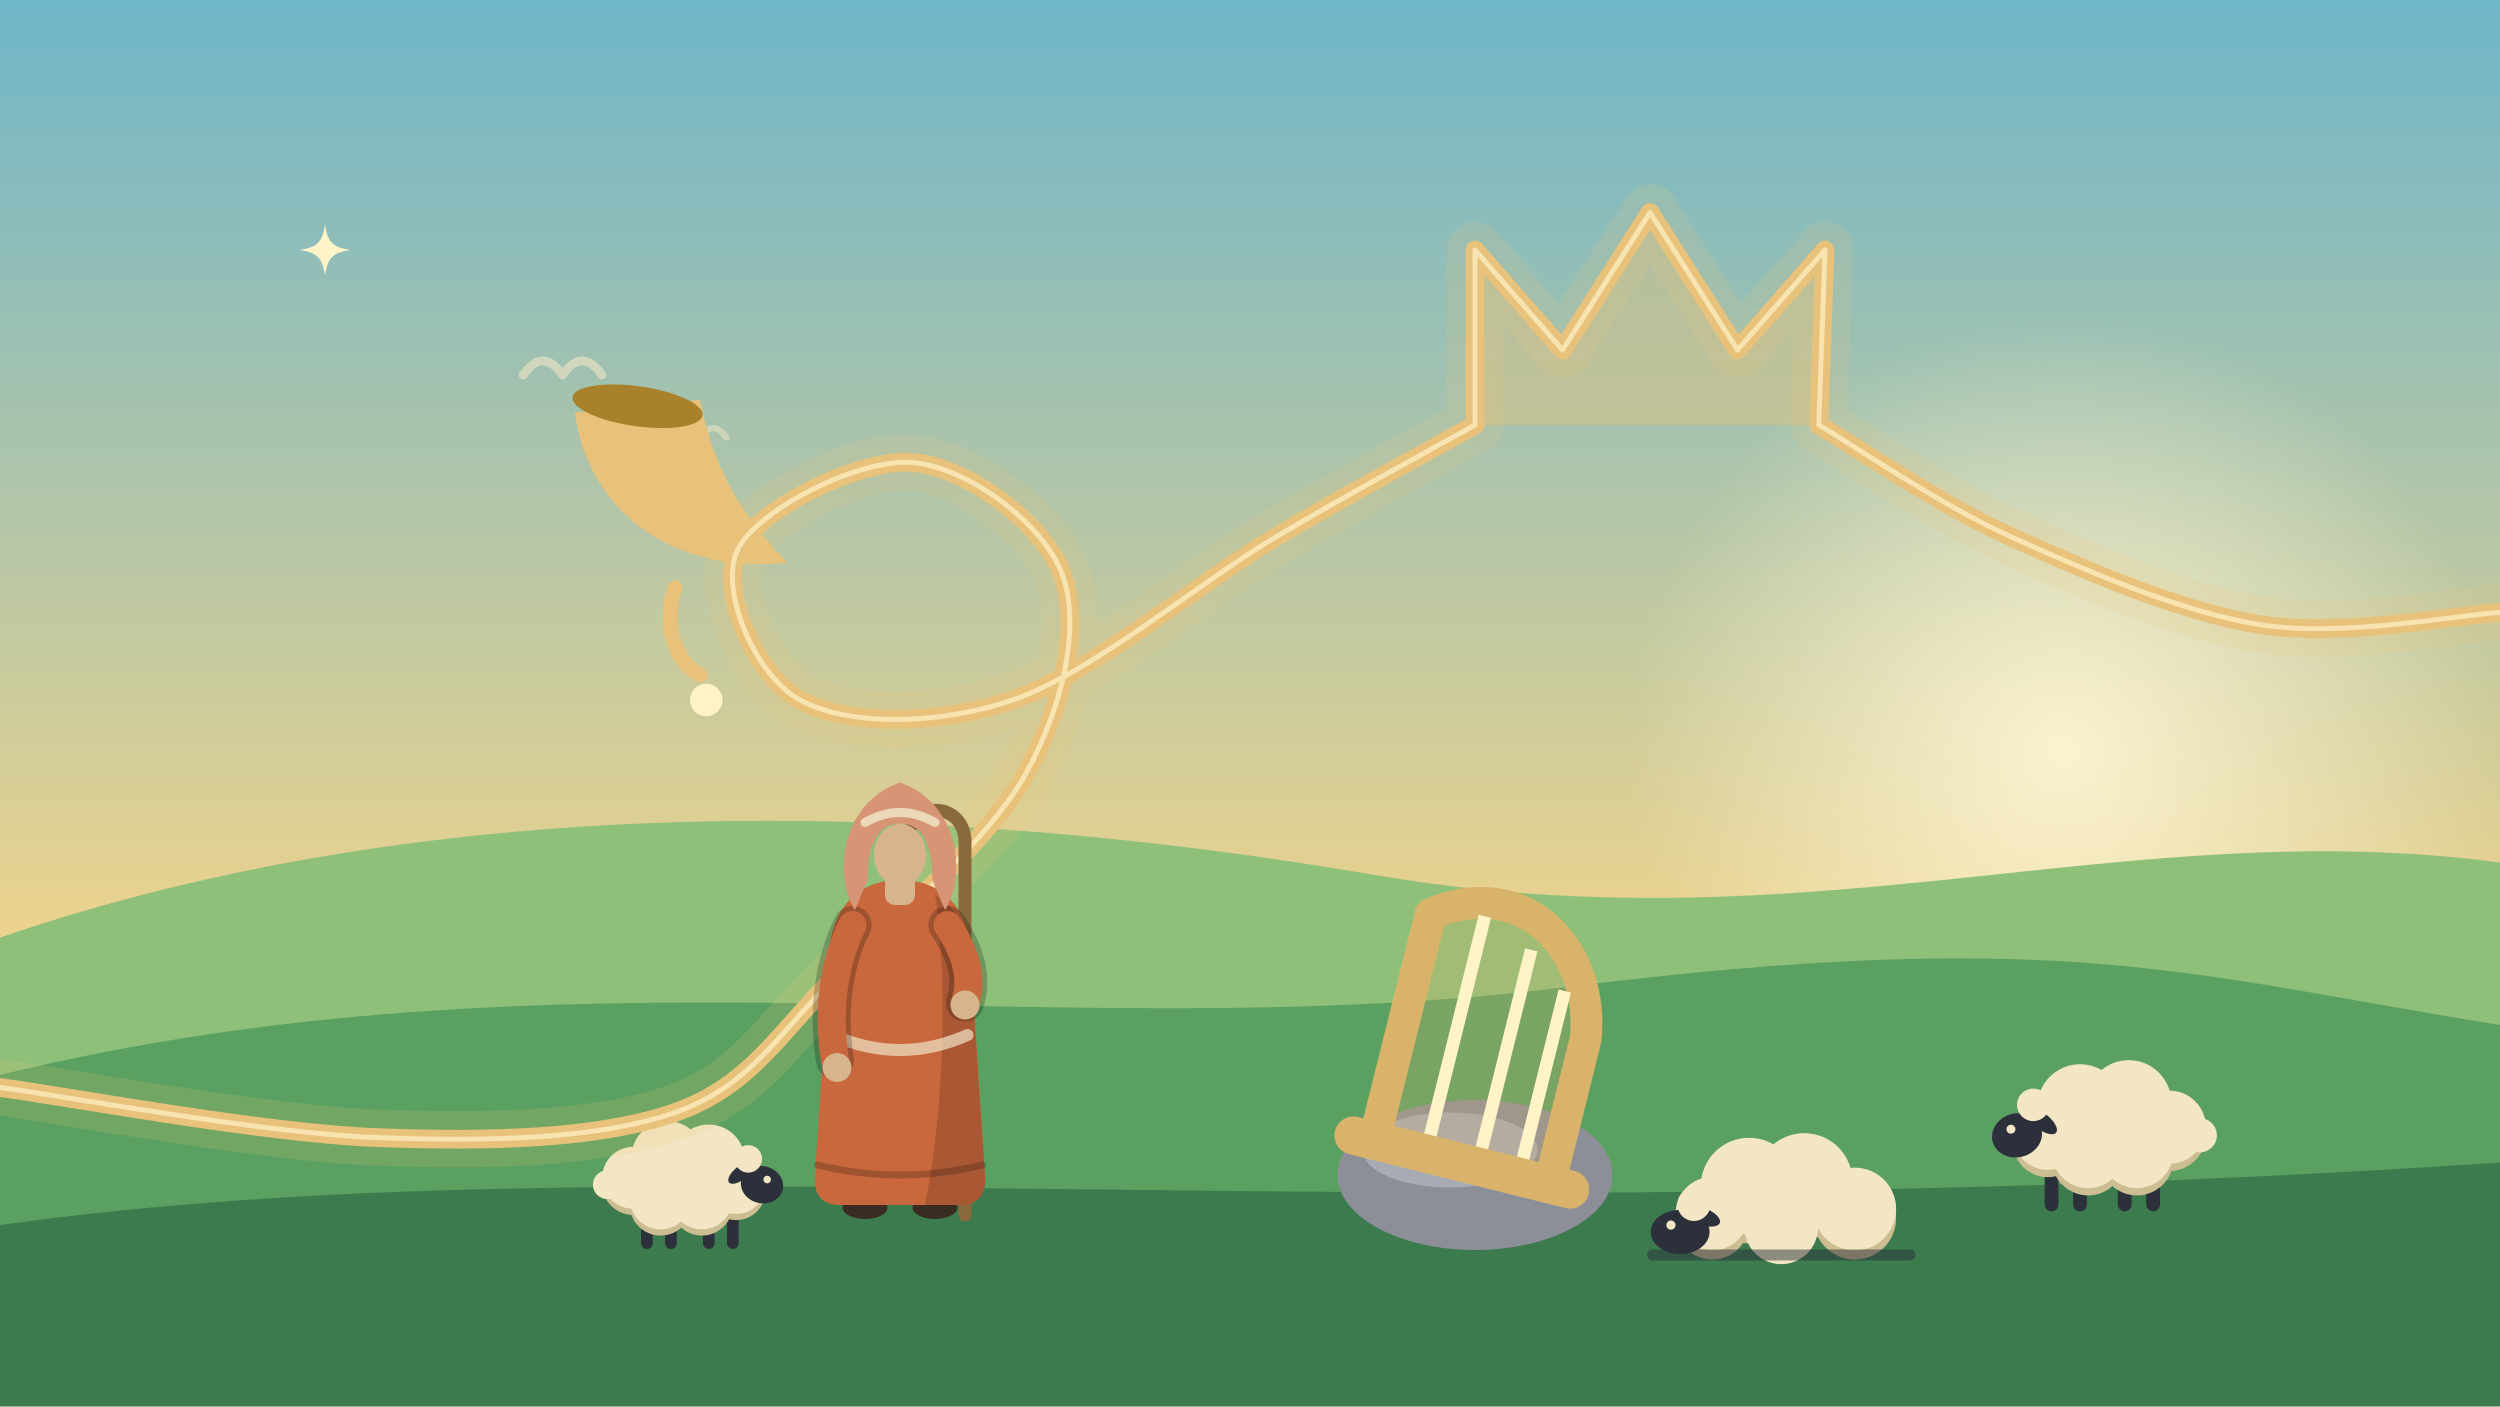
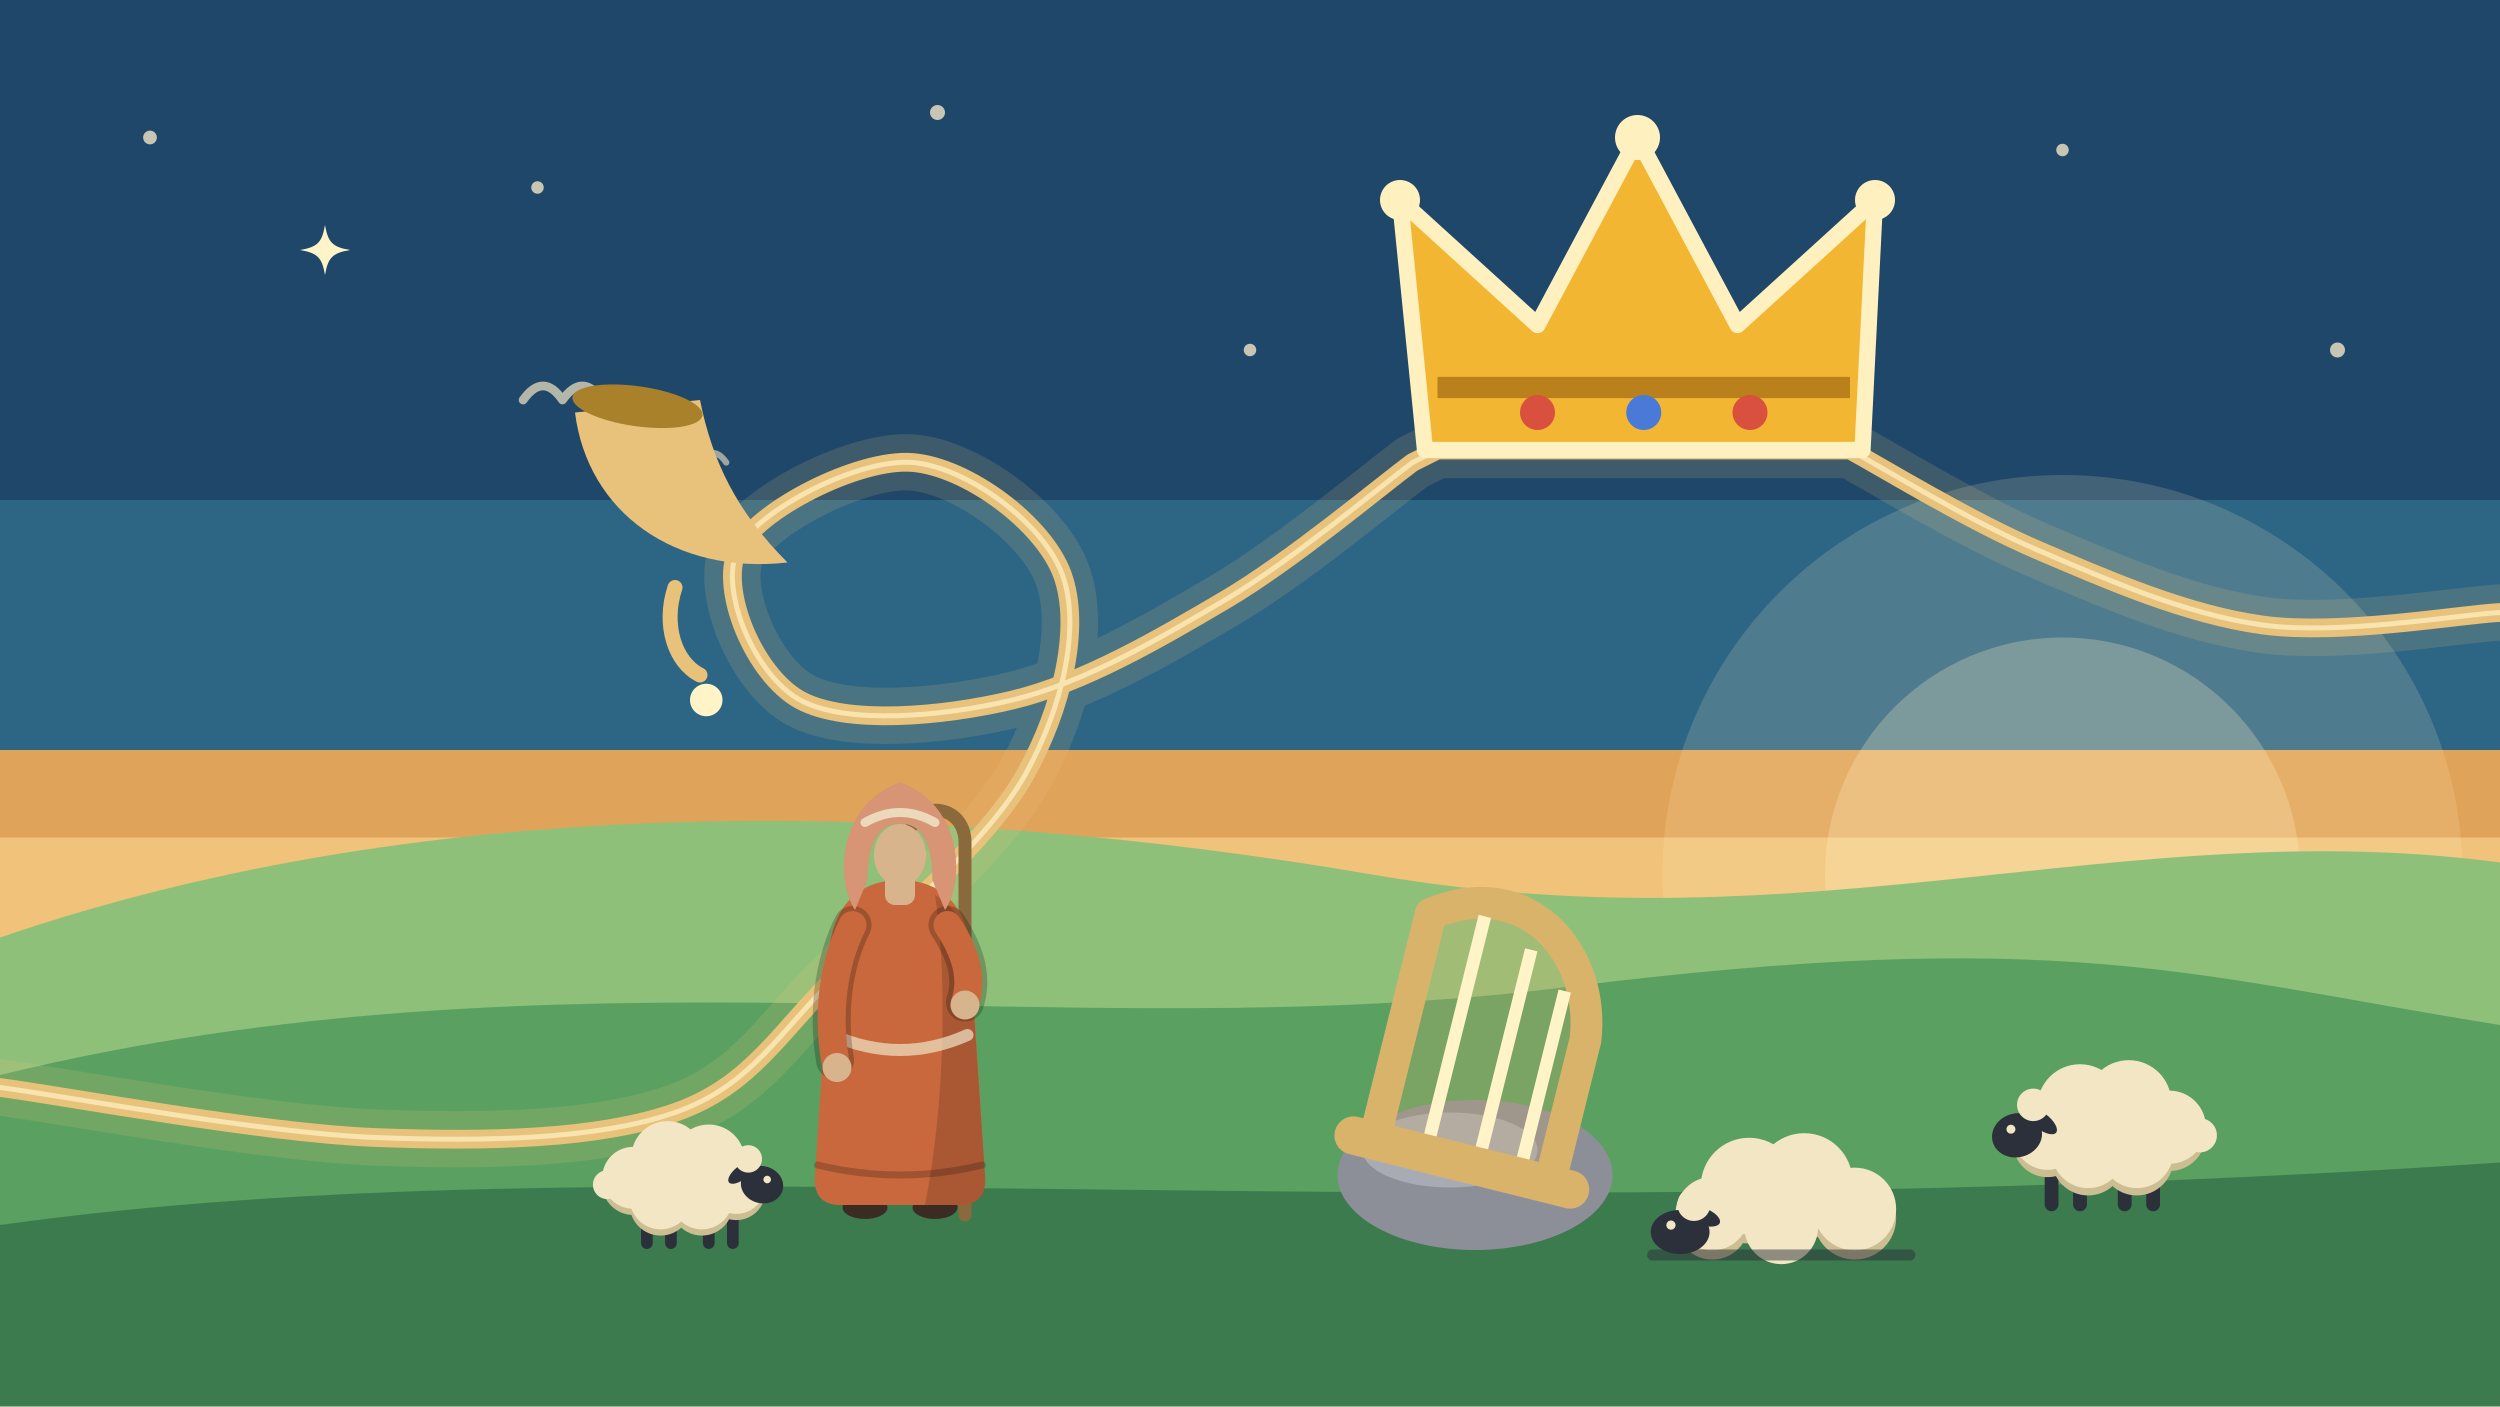
<svg xmlns="http://www.w3.org/2000/svg" viewBox="0 0 400 225" role="img" aria-label="A shepherd boy with a staff and sheep on a hill, with a golden crown-shaped thread rising above.">
  <defs>
-     <linearGradient id="sky" x1="0" y1="0" x2="0" y2="1">
-       <stop offset="0" stop-color="#6fb6c8" />
-       <stop offset="0.7" stop-color="#f2d48a" />
-       <stop offset="1" stop-color="#f7e0a2" />
-     </linearGradient>
-     <radialGradient id="sun" cx="0.5" cy="0.5" r="0.5">
-       <stop offset="0" stop-color="#fff6d6" stop-opacity="0.9" />
-       <stop offset="1" stop-color="#fff6d6" stop-opacity="0" />
-     </radialGradient>
    <symbol id="star4" viewBox="-10 -10 20 20">
      <path d="M0-10C1.200-3 3-1.200 10 0 3 1.200 1.200 3 0 10-1.200 3-3 1.200-10 0-3-1.200-1.200-3 0-10Z" fill="#fff3c8" />
    </symbol>
    <symbol id="sheepRest" viewBox="0 0 60 34">
      <g fill="#cdbd92">
        <circle cx="14" cy="23" r="9" />
        <circle cx="25" cy="17" r="10.500" />
        <circle cx="37" cy="18" r="10.500" />
        <circle cx="45" cy="24" r="8" />
      </g>
      <g fill="#F2E6C4">
        <circle cx="14" cy="21" r="9" />
        <circle cx="25" cy="15" r="10.500" />
        <circle cx="37" cy="16" r="10.500" />
        <circle cx="45" cy="22" r="8" />
        <circle cx="30" cy="25" r="8" />
      </g>
      <path d="M2 31H58" fill="none" stroke="#2b303b" stroke-opacity=".5" stroke-width="2.400" stroke-linecap="round" />
      <ellipse cx="52" cy="26" rx="6.400" ry="4.800" fill="#2b303b" />
      <ellipse cx="47.500" cy="22.500" rx="4.400" ry="1.900" transform="rotate(-20 47.500 22.500)" fill="#2b303b" />
      <circle cx="49" cy="20" r="3.600" fill="#F2E6C4" />
      <circle cx="54" cy="24.500" r="1" fill="#F2E6C4" />
    </symbol>
    <symbol id="sheep" viewBox="0 0 60 40">
      <path d="M20 28v10M27 29v9M38 29v9M45 28v10" fill="none" stroke="#2b303b" stroke-width="3.400" stroke-linecap="round" />
      <g fill="#cdbd92">
        <circle cx="16" cy="20.8" r="9" />
        <circle cx="26" cy="14.8" r="10.5" />
        <circle cx="38" cy="15.8" r="10.5" />
        <circle cx="46" cy="22.8" r="8.5" />
        <circle cx="24" cy="26.8" r="9" />
        <circle cx="36" cy="26.8" r="9" />
      </g>
      <g fill="#F2E6C4">
        <circle cx="16" cy="19" r="9" />
        <circle cx="26" cy="13" r="10.5" />
        <circle cx="38" cy="14" r="10.5" />
        <circle cx="46" cy="21" r="8.5" />
        <circle cx="24" cy="25" r="9" />
        <circle cx="36" cy="25" r="9" />
      </g>
      <circle cx="8.500" cy="21" r="4.200" fill="#F2E6C4" />
      <ellipse cx="53.500" cy="21" rx="6.200" ry="5.400" transform="rotate(14 53.500 21)" fill="#2b303b" />
      <ellipse cx="47.500" cy="17.500" rx="4.600" ry="2" transform="rotate(-38 47.500 17.500)" fill="#2b303b" />
      <circle cx="49.500" cy="13.500" r="4" fill="#F2E6C4" />
      <circle cx="55" cy="19.500" r="1.100" fill="#F2E6C4" />
    </symbol>
    <symbol id="shepherd" viewBox="0 0 40 90">
      <path d="M33 88V13.500C33 6.500 25 5 22.500 10" fill="none" stroke="#8a6a3c" stroke-width="2.600" stroke-linecap="round" />
      <ellipse cx="13" cy="86.500" rx="4.500" ry="2.300" fill="#3a2c22" />
      <ellipse cx="27" cy="86.500" rx="4.500" ry="2.300" fill="#3a2c22" />
      <path d="M20 21C12 21 7 26 6 34L3 80C2.600 84 4.500 86 8 86H32C35.500 86 37.400 84 37 80L34 34C33 26 28 21 20 21Z" fill="currentColor" />
      <path d="M27 24C32 27 33 31 34 36L37 80C37.400 84 35.500 86 32 86H25C29 66 29.500 40 27 24Z" fill="#000" fill-opacity=".16" />
      <path d="M6.5 52Q20 58 33.5 52" fill="none" stroke="#f0e4c6" stroke-opacity=".7" stroke-width="2.400" stroke-linecap="round" />
      <path d="M3.5 78Q20 82 36.5 78" fill="none" stroke="#000" stroke-opacity=".2" stroke-width="1.400" stroke-linecap="round" />
      <path d="M10.500 30C6.500 38 5.500 48 7 57" fill="none" stroke="#000" stroke-opacity=".22" stroke-width="7.600" stroke-linecap="round" />
      <path d="M29.500 30C33.500 36 34.500 41 33 45.500" fill="none" stroke="#000" stroke-opacity=".22" stroke-width="7.600" stroke-linecap="round" />
      <path d="M10.500 30C6.500 38 5.500 48 7 57" fill="none" stroke="currentColor" stroke-width="5.600" stroke-linecap="round" />
      <path d="M29.500 30C33.500 36 34.500 41 33 45.500" fill="none" stroke="currentColor" stroke-width="5.600" stroke-linecap="round" />
      <circle cx="7.4" cy="58.5" r="2.900" fill="#d8b48d" />
      <circle cx="33" cy="46" r="2.900" fill="#d8b48d" />
      <g>
        <rect x="17" y="18" width="6" height="8" rx="2" fill="#d8b48d" />
        <ellipse cx="20" cy="16" rx="5.200" ry="6.2" fill="#d8b48d" />
        <path d="M11 27C7 21 7.500 6 20 1.500C32.500 6 33 21 29 27L26.500 21C26.500 13 24 9.700 20 9.700C16 9.700 13.500 13 13.500 21Z" fill="currentColor" />
        <path d="M11 27C7 21 7.500 6 20 1.500C32.500 6 33 21 29 27L26.500 21C26.500 13 24 9.700 20 9.700C16 9.700 13.500 13 13.500 21Z" fill="#fff" fill-opacity=".3" />
        <path d="M13 9.500Q20 5.500 27 9.500" fill="none" stroke="#f0e4c6" stroke-opacity=".85" stroke-width="1.800" stroke-linecap="round" />
      </g>
    </symbol>
  </defs>
-   <rect width="400" height="225" fill="url(#sky)" />
-   <circle cx="330" cy="120" r="70" fill="url(#sun)" />
+   <rect x="0" y="0" width="400" height="80" fill="#1e476a" />
+   <rect x="0" y="80" width="400" height="40" fill="#2d6585" />
+   <rect x="0" y="120" width="400" height="30" fill="#e0a35a" />
+   <rect x="0" y="134" width="400" height="16" fill="#f0c27a" />
+   <circle cx="330" cy="140" r="64" fill="#fff0c0" fill-opacity=".16" />
+   <circle cx="330" cy="140" r="38" fill="#fff0c0" fill-opacity=".26" />
  <use href="#star4" x="48" y="36" width="8" height="8" />
-   <path d="M83.7 60Q86.9 55.5 90 60Q93.2 55.5 96.3 60" fill="none" stroke="#F2E6C4" stroke-opacity="0.6" stroke-width="1.4" stroke-linecap="round" stroke-linejoin="round" />
-   <path d="M107.8 70Q109.9 67 112 70Q114.1 67 116.2 70" fill="none" stroke="#F2E6C4" stroke-opacity="0.5" stroke-width="1" stroke-linecap="round" stroke-linejoin="round" />
+   <g fill="#F2E6C4" fill-opacity="0.8">
+     <circle cx="24" cy="22" r="1.1" />
+     <circle cx="86" cy="30" r="1" />
+     <circle cx="150" cy="18" r="1.2" />
+     <circle cx="330" cy="24" r="1" />
+     <circle cx="374" cy="56" r="1.2" />
+     <circle cx="200" cy="56" r="1" />
+   </g>
+   <path d="M83.7 64Q86.9 59.5 90 64Q93.2 59.5 96.3 64" fill="none" stroke="#F2E6C4" stroke-opacity="0.7" stroke-width="1.4" stroke-linecap="round" stroke-linejoin="round" />
+   <path d="M107.8 74Q109.9 71 112 74Q114.1 71 116.2 74" fill="none" stroke="#F2E6C4" stroke-opacity="0.6" stroke-width="1" stroke-linecap="round" stroke-linejoin="round" />
  <path d="M0 150C70 126 150 128 220 140S340 130 400 138V225H0Z" fill="#8fc07a" />
  <path d="M0 172C90 150 170 168 250 158S350 156 400 164V225H0Z" fill="#5aa061" />
  <path d="M0 196C100 182 220 198 400 186V225H0Z" fill="#3c7b4e" />
-   <path d="M236 40L250 56L264 34L278 56L292 40L291 68L236 68Z" fill="#E8C27A" fill-opacity=".4" />
+   <path d="M0 174C10 175.3 42 181.3 60 182C78 182.7 95.7 182.3 108 178C120.3 173.7 124.7 165 134 156C143.3 147 158 134.7 164 124C170 113.3 173 100.3 170 92C167 83.7 154.7 74.7 146 74C137.3 73.3 121 81.7 118 88C115 94.3 120.7 108 128 112C135.3 116 150.7 114.7 162 112C173.3 109.3 185.3 102.3 196 96C206.7 89.7 221 77.7 226 74L230 72L296 72C301 74.7 315 83.3 326 88C337 92.7 349.7 98.3 362 100C374.3 101.7 393.7 98.3 400 98" fill="none" stroke="#E8C27A" stroke-width="9" stroke-opacity=".16" stroke-linecap="round" stroke-linejoin="round" />
+   <path d="M0 174C10 175.3 42 181.3 60 182C78 182.7 95.7 182.3 108 178C120.3 173.7 124.7 165 134 156C143.3 147 158 134.7 164 124C170 113.3 173 100.3 170 92C167 83.7 154.7 74.7 146 74C137.3 73.3 121 81.7 118 88C115 94.3 120.7 108 128 112C135.3 116 150.7 114.7 162 112C173.3 109.3 185.3 102.3 196 96C206.7 89.7 221 77.7 226 74L230 72L296 72C301 74.7 315 83.3 326 88C337 92.7 349.7 98.3 362 100C374.3 101.7 393.7 98.3 400 98" fill="none" stroke="#E8C27A" stroke-width="3" stroke-linecap="round" stroke-linejoin="round" />
+   <path d="M0 174C10 175.3 42 181.3 60 182C78 182.7 95.7 182.3 108 178C120.3 173.7 124.7 165 134 156C143.3 147 158 134.7 164 124C170 113.3 173 100.3 170 92C167 83.7 154.7 74.7 146 74C137.3 73.3 121 81.7 118 88C115 94.3 120.7 108 128 112C135.3 116 150.7 114.7 162 112C173.3 109.3 185.3 102.3 196 96C206.7 89.7 221 77.7 226 74L230 72L296 72C301 74.7 315 83.3 326 88C337 92.7 349.7 98.3 362 100C374.3 101.7 393.7 98.3 400 98" fill="none" stroke="#fff3c8" stroke-width="0.8" stroke-opacity=".7" stroke-linecap="round" stroke-linejoin="round" />
+   <path d="M228 72L224 32L246 52L262 22L278 52L300 32L298 72Z" fill="#F2B632" stroke="#fff0c0" stroke-width="2.600" stroke-linejoin="round" />
+   <path d="M230 62H296" stroke="#b9801c" stroke-width="3.400" />
+   <circle cx="224" cy="32" r="3.200" fill="#fff0c0" />
+   <circle cx="262" cy="22" r="3.600" fill="#fff0c0" />
+   <circle cx="300" cy="32" r="3.200" fill="#fff0c0" />
+   <circle cx="246" cy="66" r="2.800" fill="#d9503f" />
+   <circle cx="263" cy="66" r="2.800" fill="#4a7ad8" />
+   <circle cx="280" cy="66" r="2.800" fill="#d9503f" />
  <path d="M92 66C94 82 108 92 126 90C118 82 114 74 112 64Z" fill="#E8C27A" />
  <ellipse cx="102" cy="65" rx="10.500" ry="3.200" transform="rotate(8 102 65)" fill="#a8812a" />
  <path d="M108 94C106 100 108 106 112 108" fill="none" stroke="#E8C27A" stroke-width="2.400" stroke-linecap="round" />
  <circle cx="113" cy="112" r="2.600" fill="#fff3c8" />
  <ellipse cx="236" cy="188" rx="22" ry="12" fill="#8d8f98" />
  <ellipse cx="232" cy="184" rx="14" ry="6" fill="#a9abb4" />
  <g transform="translate(238 166) rotate(14) scale(3.4)">
    <path d="M-4 6V-5C0 -8 4 -5 4.500 -1L4.500 6Z" fill="#d9b36a" fill-opacity=".25" stroke="#d9b36a" stroke-width="1.500" stroke-linejoin="round" />
    <path d="M-1.500 -5.500V6M1 -4.500V6M3 -3V6" stroke="#fff3c8" stroke-width=".6" />
    <path d="M-5 6H5.500" stroke="#d9b36a" stroke-width="1.800" stroke-linecap="round" />
  </g>
  <use href="#sheepRest" x="0" y="0" width="46" height="25" transform="translate(308 178) scale(-1 1)" />
  <use href="#sheep" x="0" y="0" width="40" height="26" transform="translate(358 168) scale(-1 1)" />
  <use href="#sheep" x="92" y="178" width="34" height="22" />
-   <path d="M0 174C10 175.3 42 181.3 60 182C78 182.7 95.7 182.3 108 178C120.3 173.7 124.7 165 134 156C143.3 147 158 134.7 164 124C170 113.3 173 100.3 170 92C167 83.7 154.7 74.7 146 74C137.3 73.3 121 81.7 118 88C115 94.3 120.7 108 128 112C135.3 116 149.3 116.3 162 112C174.7 107.7 191.7 93.3 204 86C216.3 78.7 230.7 71 236 68L236 40L250 56L264 34L278 56L292 40L291 68C296.2 71 310.2 80.7 322 86C333.8 91.3 349 98 362 100C375 102 393.7 98.3 400 98" fill="none" stroke="#E8C27A" stroke-width="9" stroke-opacity=".16" stroke-linecap="round" stroke-linejoin="round" />
-   <path d="M0 174C10 175.3 42 181.3 60 182C78 182.7 95.7 182.3 108 178C120.3 173.7 124.7 165 134 156C143.3 147 158 134.7 164 124C170 113.3 173 100.3 170 92C167 83.7 154.7 74.7 146 74C137.3 73.3 121 81.7 118 88C115 94.3 120.7 108 128 112C135.3 116 149.3 116.3 162 112C174.7 107.7 191.7 93.3 204 86C216.3 78.7 230.7 71 236 68L236 40L250 56L264 34L278 56L292 40L291 68C296.2 71 310.2 80.7 322 86C333.8 91.3 349 98 362 100C375 102 393.7 98.3 400 98" fill="none" stroke="#E8C27A" stroke-width="3" stroke-linecap="round" stroke-linejoin="round" />
-   <path d="M0 174C10 175.3 42 181.3 60 182C78 182.7 95.7 182.3 108 178C120.3 173.7 124.7 165 134 156C143.3 147 158 134.7 164 124C170 113.3 173 100.3 170 92C167 83.7 154.7 74.7 146 74C137.3 73.3 121 81.7 118 88C115 94.3 120.7 108 128 112C135.3 116 149.3 116.3 162 112C174.7 107.7 191.7 93.3 204 86C216.3 78.7 230.7 71 236 68L236 40L250 56L264 34L278 56L292 40L291 68C296.2 71 310.2 80.7 322 86C333.8 91.3 349 98 362 100C375 102 393.7 98.3 400 98" fill="none" stroke="#fff3c8" stroke-width="0.8" stroke-opacity=".7" stroke-linecap="round" stroke-linejoin="round" />
  <use href="#shepherd" x="128" y="124" width="32" height="72" color="#c8683c" />
</svg>
